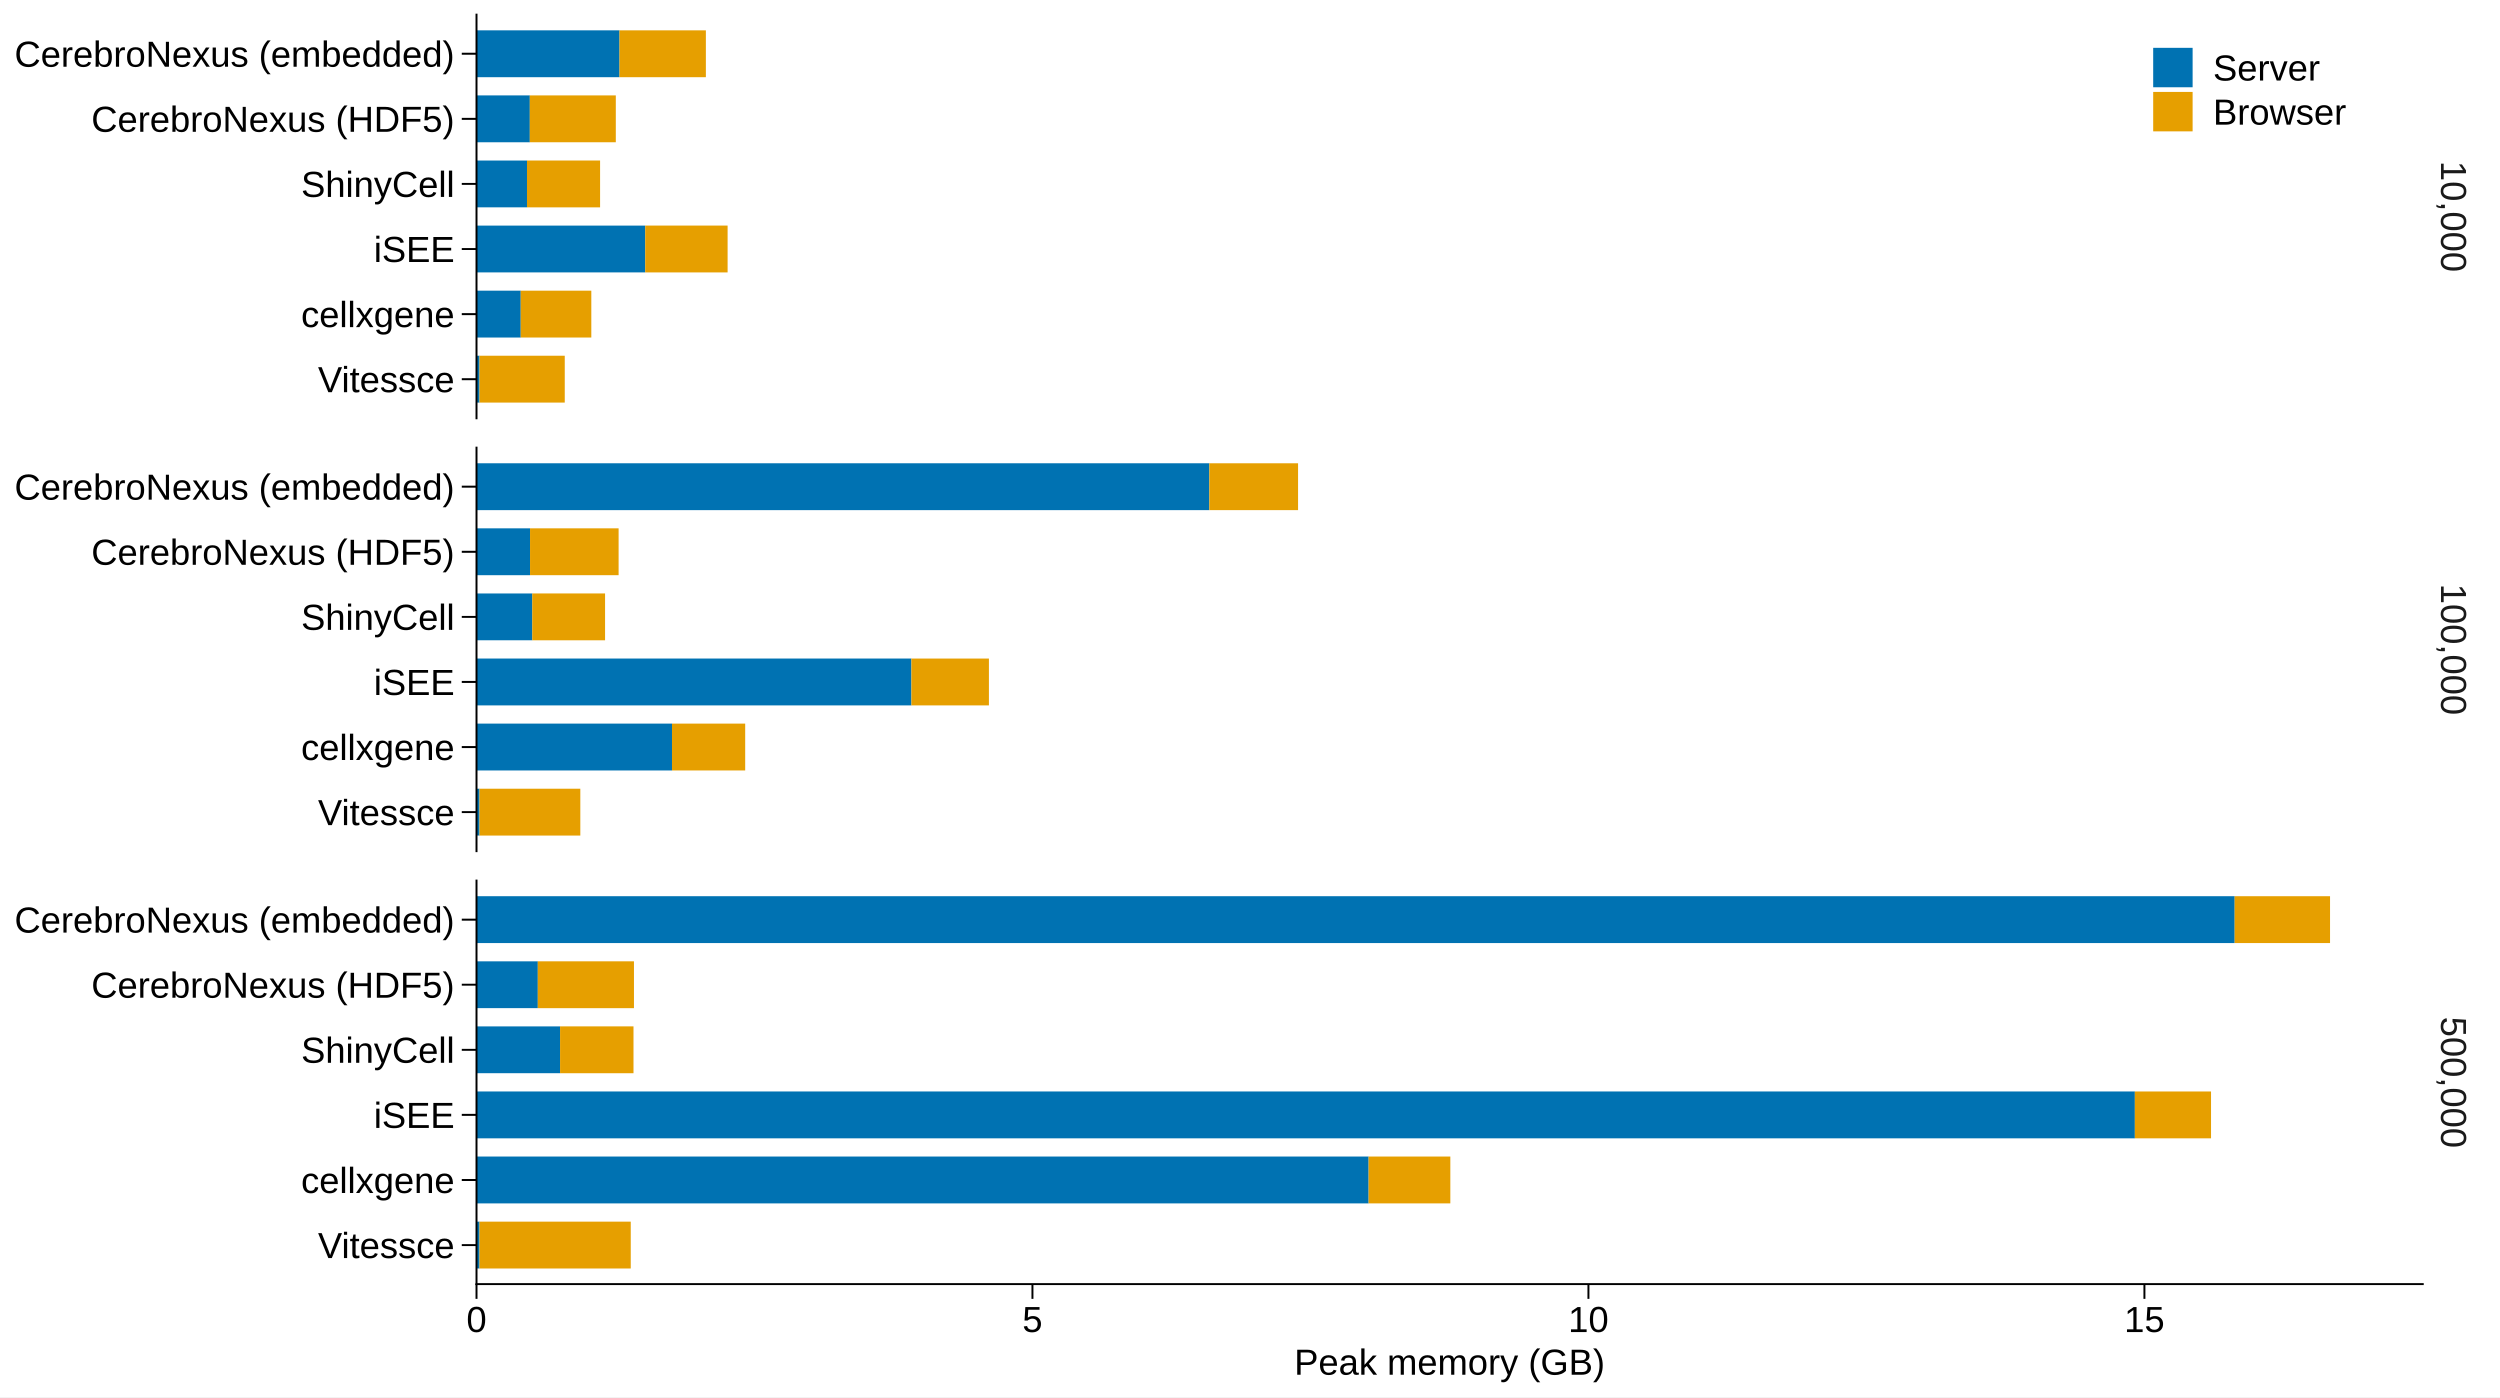
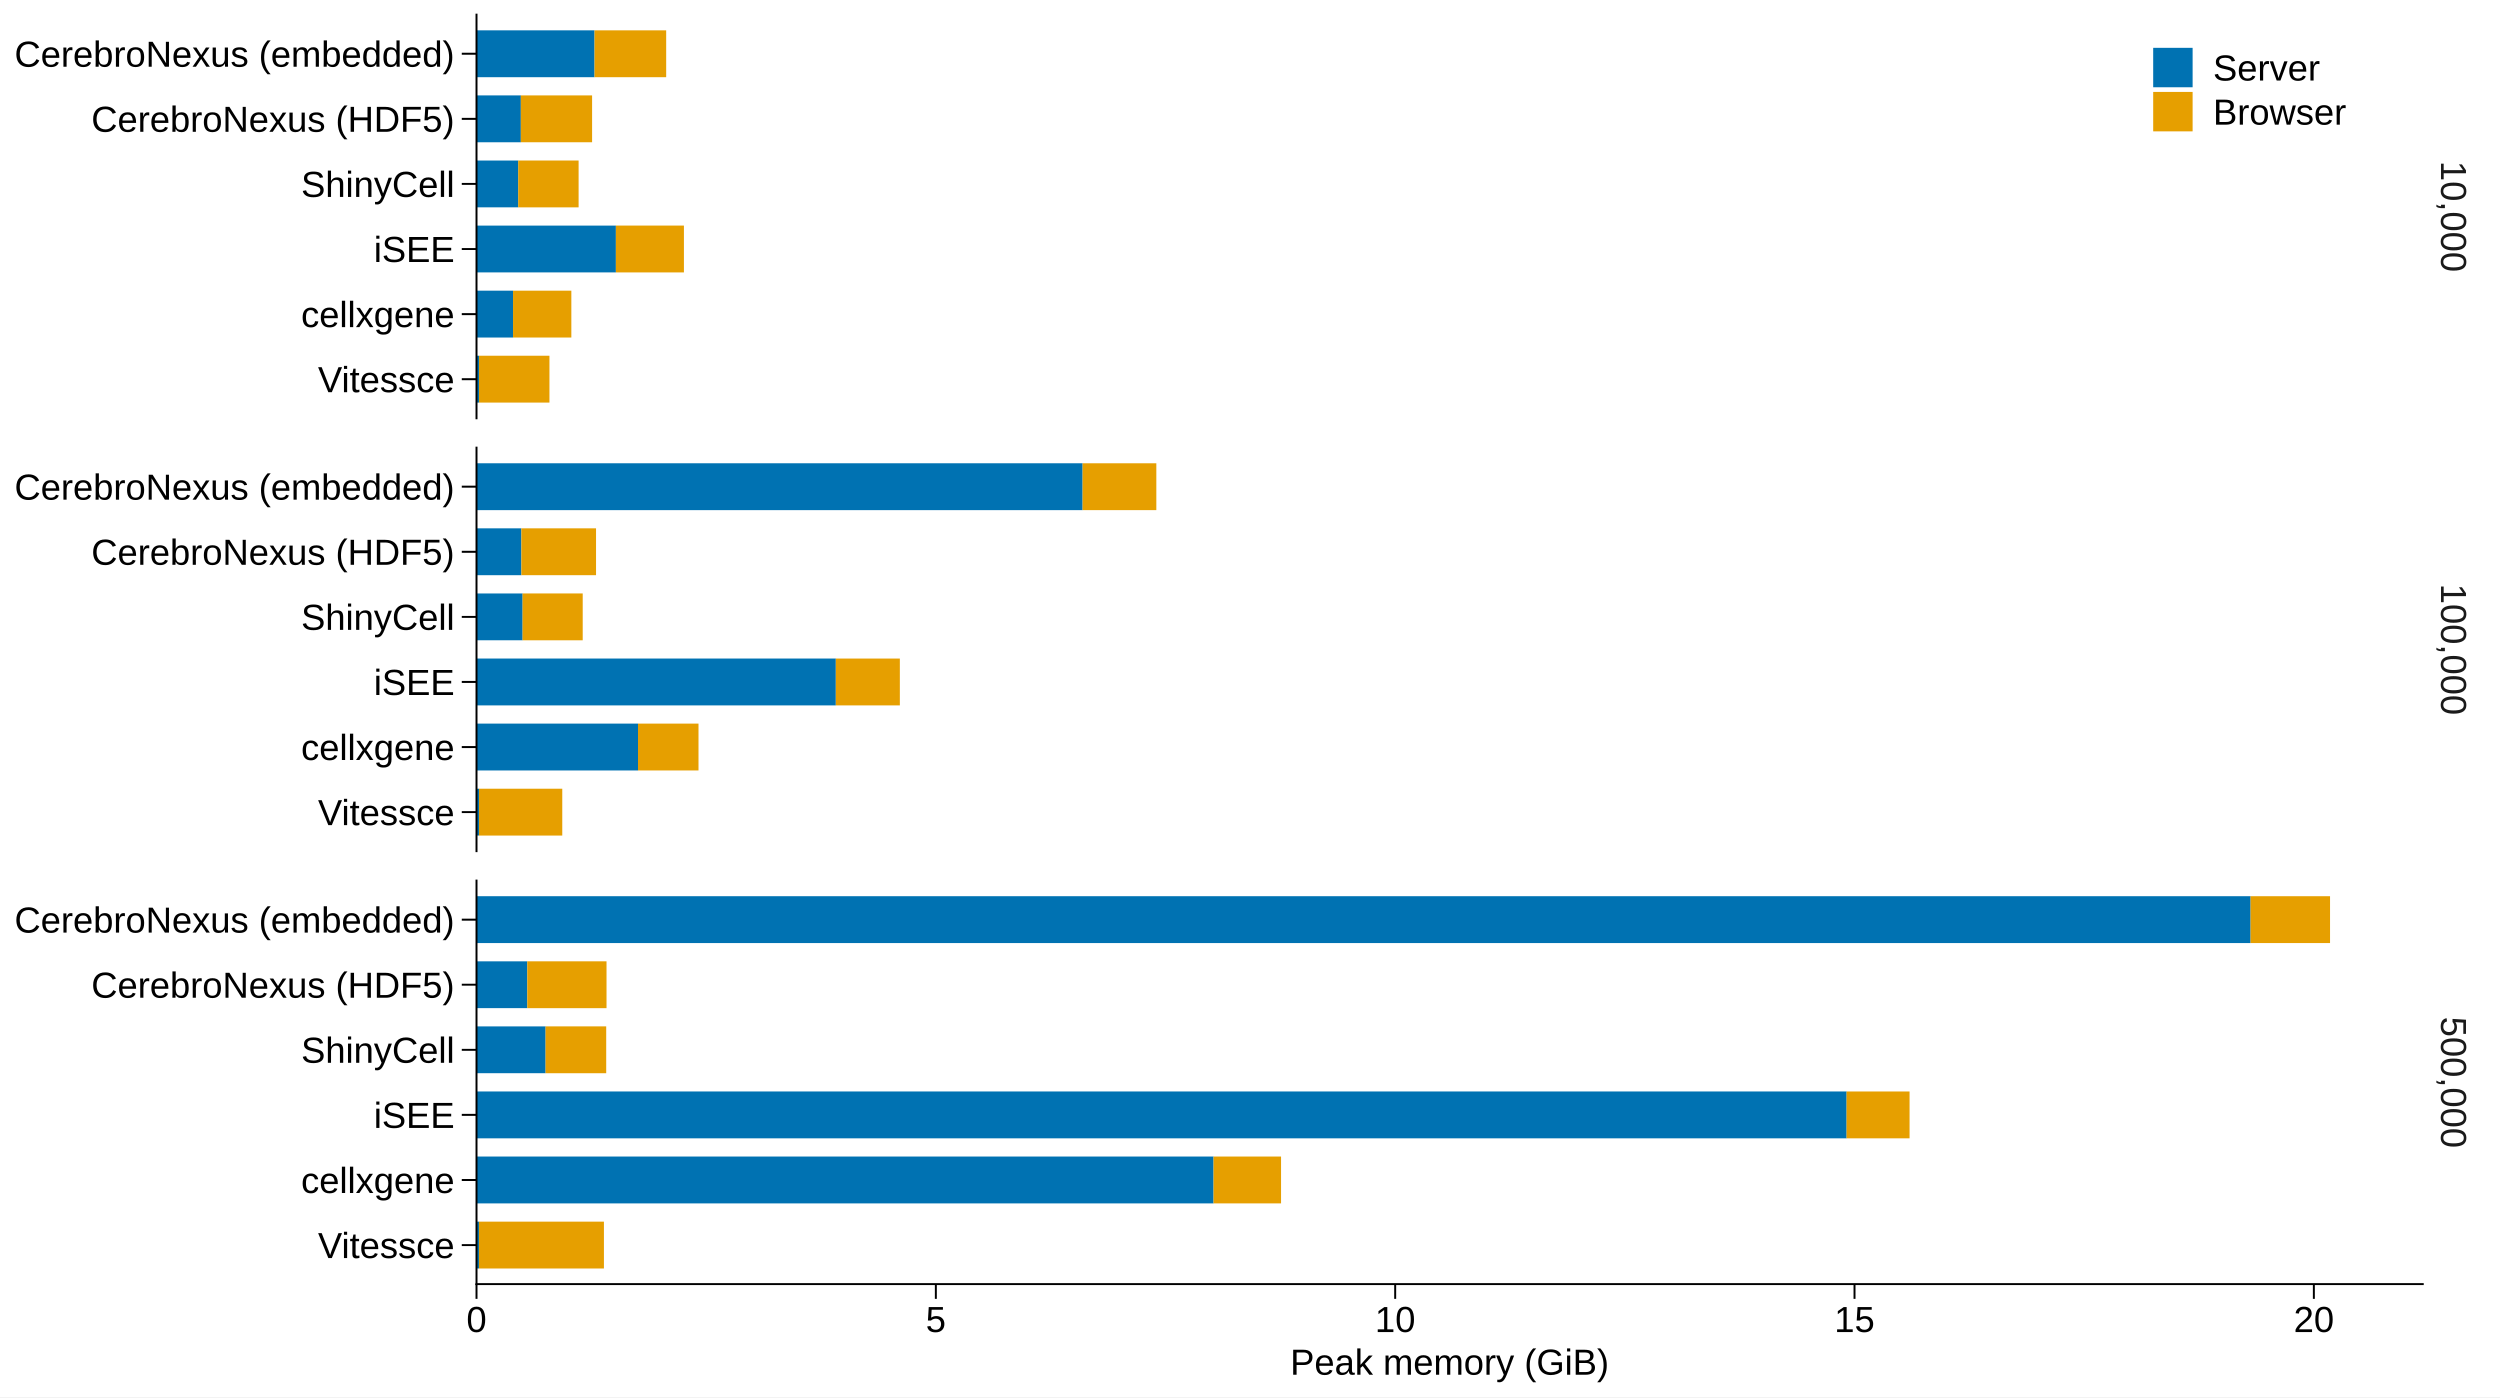
<svg xmlns="http://www.w3.org/2000/svg" width="481.89pt" height="269.29pt" viewBox="0 0 481.89 269.29">
  <g class="svglite">
    <defs>
      <style type="text/css">
    .svglite line, .svglite polyline, .svglite polygon, .svglite path, .svglite rect, .svglite circle {
      fill: none;
      stroke: #000000;
      stroke-linecap: round;
      stroke-linejoin: round;
      stroke-miterlimit: 10.00;
    }
    .svglite text {
      white-space: pre;
    }
    .svglite g.glyphgroup path {
      fill: inherit;
      stroke: none;
    }
  </style>
    </defs>
    <rect width="100%" height="100%" style="stroke: none; fill: #FFFFFF;" />
    <defs>
      <clipPath id="cpMC4wMHw0ODEuODl8MC4wMHwyNjkuMjk=">
        <rect x="0.00" y="0.00" width="481.89" height="269.29" />
      </clipPath>
    </defs>
    <g clip-path="url(#cpMC4wMHw0ODEuODl8MC4wMHwyNjkuMjk=)">
      <rect x="-0" y="0.00" width="481.89" height="269.29" style="stroke-width: 0.68; stroke: #FFFFFF; fill: #FFFFFF;" />
    </g>
    <defs>
      <clipPath id="cpOTEuODV8NDY3LjAwfDIuODN8ODAuNjI=">
        <rect x="91.85" y="2.83" width="375.15" height="77.78" />
      </clipPath>
    </defs>
    <g clip-path="url(#cpOTEuODV8NDY3LjAwfDIuODN8ODAuNjI=)">
      <rect x="91.85" y="2.83" width="375.15" height="77.78" style="stroke-width: 0.68; stroke: none; fill: #FFFFFF;" />
-       <rect x="91.85" y="5.85" width="27.57" height="9.03" style="stroke-width: 0.68; stroke: none; stroke-linecap: butt; stroke-linejoin: miter; fill: #0072B2;" />
-       <rect x="91.85" y="18.39" width="10.28" height="9.03" style="stroke-width: 0.68; stroke: none; stroke-linecap: butt; stroke-linejoin: miter; fill: #0072B2;" />
-       <rect x="91.85" y="30.94" width="9.74" height="9.03" style="stroke-width: 0.68; stroke: none; stroke-linecap: butt; stroke-linejoin: miter; fill: #0072B2;" />
-       <rect x="91.85" y="43.48" width="32.52" height="9.03" style="stroke-width: 0.68; stroke: none; stroke-linecap: butt; stroke-linejoin: miter; fill: #0072B2;" />
-       <rect x="91.85" y="56.03" width="8.53" height="9.03" style="stroke-width: 0.68; stroke: none; stroke-linecap: butt; stroke-linejoin: miter; fill: #0072B2;" />
-       <rect x="91.85" y="68.57" width="0.58" height="9.03" style="stroke-width: 0.68; stroke: none; stroke-linecap: butt; stroke-linejoin: miter; fill: #0072B2;" />
-       <rect x="119.41" y="5.85" width="16.65" height="9.03" style="stroke-width: 0.68; stroke: none; stroke-linecap: butt; stroke-linejoin: miter; fill: #E69F00;" />
-       <rect x="102.12" y="18.39" width="16.58" height="9.03" style="stroke-width: 0.68; stroke: none; stroke-linecap: butt; stroke-linejoin: miter; fill: #E69F00;" />
-       <rect x="101.58" y="30.94" width="14.09" height="9.03" style="stroke-width: 0.68; stroke: none; stroke-linecap: butt; stroke-linejoin: miter; fill: #E69F00;" />
-       <rect x="124.37" y="43.48" width="15.88" height="9.03" style="stroke-width: 0.68; stroke: none; stroke-linecap: butt; stroke-linejoin: miter; fill: #E69F00;" />
-       <rect x="100.37" y="56.03" width="13.61" height="9.03" style="stroke-width: 0.68; stroke: none; stroke-linecap: butt; stroke-linejoin: miter; fill: #E69F00;" />
-       <rect x="92.43" y="68.57" width="16.43" height="9.03" style="stroke-width: 0.68; stroke: none; stroke-linecap: butt; stroke-linejoin: miter; fill: #E69F00;" />
+       <rect x="91.85" y="5.85" width="22.75" height="9.03" style="stroke-width: 0.68; stroke: none; stroke-linecap: butt; stroke-linejoin: miter; fill: #0072B2;" />
+       <rect x="91.85" y="18.39" width="8.55" height="9.03" style="stroke-width: 0.68; stroke: none; stroke-linecap: butt; stroke-linejoin: miter; fill: #0072B2;" />
+       <rect x="91.85" y="30.94" width="8.05" height="9.03" style="stroke-width: 0.68; stroke: none; stroke-linecap: butt; stroke-linejoin: miter; fill: #0072B2;" />
+       <rect x="91.85" y="43.48" width="26.87" height="9.03" style="stroke-width: 0.68; stroke: none; stroke-linecap: butt; stroke-linejoin: miter; fill: #0072B2;" />
+       <rect x="91.85" y="56.03" width="7.05" height="9.03" style="stroke-width: 0.68; stroke: none; stroke-linecap: butt; stroke-linejoin: miter; fill: #0072B2;" />
+       <rect x="91.85" y="68.57" width="0.48" height="9.03" style="stroke-width: 0.68; stroke: none; stroke-linecap: butt; stroke-linejoin: miter; fill: #0072B2;" />
+       <rect x="114.60" y="5.85" width="13.81" height="9.03" style="stroke-width: 0.68; stroke: none; stroke-linecap: butt; stroke-linejoin: miter; fill: #E69F00;" />
+       <rect x="100.39" y="18.39" width="13.74" height="9.03" style="stroke-width: 0.68; stroke: none; stroke-linecap: butt; stroke-linejoin: miter; fill: #E69F00;" />
+       <rect x="99.89" y="30.94" width="11.64" height="9.03" style="stroke-width: 0.68; stroke: none; stroke-linecap: butt; stroke-linejoin: miter; fill: #E69F00;" />
+       <rect x="118.71" y="43.48" width="13.12" height="9.03" style="stroke-width: 0.68; stroke: none; stroke-linecap: butt; stroke-linejoin: miter; fill: #E69F00;" />
+       <rect x="98.89" y="56.03" width="11.24" height="9.03" style="stroke-width: 0.68; stroke: none; stroke-linecap: butt; stroke-linejoin: miter; fill: #E69F00;" />
+       <rect x="92.33" y="68.57" width="13.58" height="9.03" style="stroke-width: 0.68; stroke: none; stroke-linecap: butt; stroke-linejoin: miter; fill: #E69F00;" />
    </g>
    <g clip-path="url(#cpMC4wMHw0ODEuODl8MC4wMHwyNjkuMjk=)">
</g>
    <defs>
      <clipPath id="cpOTEuODV8NDY3LjAwfDg2LjI5fDE2NC4wNw==">
        <rect x="91.85" y="86.29" width="375.15" height="77.78" />
      </clipPath>
    </defs>
    <g clip-path="url(#cpOTEuODV8NDY3LjAwfDg2LjI5fDE2NC4wNw==)">
      <rect x="91.85" y="86.29" width="375.15" height="77.78" style="stroke-width: 0.68; stroke: none; fill: #FFFFFF;" />
-       <rect x="91.85" y="89.30" width="141.26" height="9.03" style="stroke-width: 0.68; stroke: none; stroke-linecap: butt; stroke-linejoin: miter; fill: #0072B2;" />
-       <rect x="91.85" y="101.84" width="10.33" height="9.03" style="stroke-width: 0.68; stroke: none; stroke-linecap: butt; stroke-linejoin: miter; fill: #0072B2;" />
-       <rect x="91.85" y="114.39" width="10.76" height="9.03" style="stroke-width: 0.68; stroke: none; stroke-linecap: butt; stroke-linejoin: miter; fill: #0072B2;" />
-       <rect x="91.85" y="126.94" width="83.83" height="9.03" style="stroke-width: 0.68; stroke: none; stroke-linecap: butt; stroke-linejoin: miter; fill: #0072B2;" />
-       <rect x="91.85" y="139.48" width="37.69" height="9.03" style="stroke-width: 0.68; stroke: none; stroke-linecap: butt; stroke-linejoin: miter; fill: #0072B2;" />
-       <rect x="91.85" y="152.03" width="0.58" height="9.03" style="stroke-width: 0.68; stroke: none; stroke-linecap: butt; stroke-linejoin: miter; fill: #0072B2;" />
-       <rect x="233.11" y="89.30" width="17.10" height="9.03" style="stroke-width: 0.68; stroke: none; stroke-linecap: butt; stroke-linejoin: miter; fill: #E69F00;" />
-       <rect x="102.17" y="101.84" width="17.07" height="9.03" style="stroke-width: 0.68; stroke: none; stroke-linecap: butt; stroke-linejoin: miter; fill: #E69F00;" />
-       <rect x="102.60" y="114.39" width="14.03" height="9.03" style="stroke-width: 0.68; stroke: none; stroke-linecap: butt; stroke-linejoin: miter; fill: #E69F00;" />
-       <rect x="175.68" y="126.94" width="14.94" height="9.03" style="stroke-width: 0.68; stroke: none; stroke-linecap: butt; stroke-linejoin: miter; fill: #E69F00;" />
-       <rect x="129.53" y="139.48" width="14.11" height="9.03" style="stroke-width: 0.68; stroke: none; stroke-linecap: butt; stroke-linejoin: miter; fill: #E69F00;" />
-       <rect x="92.43" y="152.03" width="19.43" height="9.03" style="stroke-width: 0.68; stroke: none; stroke-linecap: butt; stroke-linejoin: miter; fill: #E69F00;" />
+       <rect x="91.85" y="89.30" width="116.83" height="9.03" style="stroke-width: 0.68; stroke: none; stroke-linecap: butt; stroke-linejoin: miter; fill: #0072B2;" />
+       <rect x="91.85" y="101.84" width="8.65" height="9.03" style="stroke-width: 0.68; stroke: none; stroke-linecap: butt; stroke-linejoin: miter; fill: #0072B2;" />
+       <rect x="91.85" y="114.39" width="8.89" height="9.03" style="stroke-width: 0.68; stroke: none; stroke-linecap: butt; stroke-linejoin: miter; fill: #0072B2;" />
+       <rect x="91.85" y="126.94" width="69.26" height="9.03" style="stroke-width: 0.68; stroke: none; stroke-linecap: butt; stroke-linejoin: miter; fill: #0072B2;" />
+       <rect x="91.85" y="139.48" width="31.14" height="9.03" style="stroke-width: 0.68; stroke: none; stroke-linecap: butt; stroke-linejoin: miter; fill: #0072B2;" />
+       <rect x="91.85" y="152.03" width="0.48" height="9.03" style="stroke-width: 0.68; stroke: none; stroke-linecap: butt; stroke-linejoin: miter; fill: #0072B2;" />
+       <rect x="208.68" y="89.30" width="14.21" height="9.03" style="stroke-width: 0.68; stroke: none; stroke-linecap: butt; stroke-linejoin: miter; fill: #E69F00;" />
+       <rect x="100.50" y="101.84" width="14.39" height="9.03" style="stroke-width: 0.68; stroke: none; stroke-linecap: butt; stroke-linejoin: miter; fill: #E69F00;" />
+       <rect x="100.73" y="114.39" width="11.59" height="9.03" style="stroke-width: 0.68; stroke: none; stroke-linecap: butt; stroke-linejoin: miter; fill: #E69F00;" />
+       <rect x="161.11" y="126.94" width="12.34" height="9.03" style="stroke-width: 0.68; stroke: none; stroke-linecap: butt; stroke-linejoin: miter; fill: #E69F00;" />
+       <rect x="122.98" y="139.48" width="11.66" height="9.03" style="stroke-width: 0.68; stroke: none; stroke-linecap: butt; stroke-linejoin: miter; fill: #E69F00;" />
+       <rect x="92.33" y="152.03" width="16.05" height="9.03" style="stroke-width: 0.68; stroke: none; stroke-linecap: butt; stroke-linejoin: miter; fill: #E69F00;" />
    </g>
    <g clip-path="url(#cpMC4wMHw0ODEuODl8MC4wMHwyNjkuMjk=)">
</g>
    <defs>
      <clipPath id="cpOTEuODV8NDY3LjAwfDE2OS43NHwyNDcuNTI=">
        <rect x="91.85" y="169.74" width="375.15" height="77.78" />
      </clipPath>
    </defs>
    <g clip-path="url(#cpOTEuODV8NDY3LjAwfDE2OS43NHwyNDcuNTI=)">
      <rect x="91.85" y="169.74" width="375.15" height="77.78" style="stroke-width: 0.68; stroke: none; fill: #FFFFFF;" />
-       <rect x="91.85" y="172.75" width="338.90" height="9.03" style="stroke-width: 0.68; stroke: none; stroke-linecap: butt; stroke-linejoin: miter; fill: #0072B2;" />
-       <rect x="91.85" y="185.30" width="11.82" height="9.03" style="stroke-width: 0.68; stroke: none; stroke-linecap: butt; stroke-linejoin: miter; fill: #0072B2;" />
-       <rect x="91.85" y="197.84" width="16.12" height="9.03" style="stroke-width: 0.68; stroke: none; stroke-linecap: butt; stroke-linejoin: miter; fill: #0072B2;" />
-       <rect x="91.85" y="210.39" width="319.66" height="9.03" style="stroke-width: 0.68; stroke: none; stroke-linecap: butt; stroke-linejoin: miter; fill: #0072B2;" />
-       <rect x="91.85" y="222.93" width="171.96" height="9.03" style="stroke-width: 0.68; stroke: none; stroke-linecap: butt; stroke-linejoin: miter; fill: #0072B2;" />
-       <rect x="91.85" y="235.48" width="0.58" height="9.03" style="stroke-width: 0.68; stroke: none; stroke-linecap: butt; stroke-linejoin: miter; fill: #0072B2;" />
-       <rect x="430.74" y="172.75" width="18.39" height="9.03" style="stroke-width: 0.68; stroke: none; stroke-linecap: butt; stroke-linejoin: miter; fill: #E69F00;" />
-       <rect x="103.66" y="185.30" width="18.54" height="9.03" style="stroke-width: 0.68; stroke: none; stroke-linecap: butt; stroke-linejoin: miter; fill: #E69F00;" />
-       <rect x="107.96" y="197.84" width="14.15" height="9.03" style="stroke-width: 0.68; stroke: none; stroke-linecap: butt; stroke-linejoin: miter; fill: #E69F00;" />
-       <rect x="411.50" y="210.39" width="14.69" height="9.03" style="stroke-width: 0.68; stroke: none; stroke-linecap: butt; stroke-linejoin: miter; fill: #E69F00;" />
-       <rect x="263.81" y="222.93" width="15.75" height="9.03" style="stroke-width: 0.68; stroke: none; stroke-linecap: butt; stroke-linejoin: miter; fill: #E69F00;" />
-       <rect x="92.43" y="235.48" width="29.15" height="9.03" style="stroke-width: 0.68; stroke: none; stroke-linecap: butt; stroke-linejoin: miter; fill: #E69F00;" />
+       <rect x="91.85" y="172.75" width="341.97" height="9.03" style="stroke-width: 0.68; stroke: none; stroke-linecap: butt; stroke-linejoin: miter; fill: #0072B2;" />
+       <rect x="91.85" y="185.30" width="9.79" height="9.03" style="stroke-width: 0.68; stroke: none; stroke-linecap: butt; stroke-linejoin: miter; fill: #0072B2;" />
+       <rect x="91.85" y="197.84" width="13.32" height="9.03" style="stroke-width: 0.68; stroke: none; stroke-linecap: butt; stroke-linejoin: miter; fill: #0072B2;" />
+       <rect x="91.85" y="210.39" width="264.10" height="9.03" style="stroke-width: 0.68; stroke: none; stroke-linecap: butt; stroke-linejoin: miter; fill: #0072B2;" />
+       <rect x="91.85" y="222.93" width="142.07" height="9.03" style="stroke-width: 0.68; stroke: none; stroke-linecap: butt; stroke-linejoin: miter; fill: #0072B2;" />
+       <rect x="91.85" y="235.48" width="0.48" height="9.03" style="stroke-width: 0.68; stroke: none; stroke-linecap: butt; stroke-linejoin: miter; fill: #0072B2;" />
+       <rect x="433.81" y="172.75" width="15.32" height="9.03" style="stroke-width: 0.68; stroke: none; stroke-linecap: butt; stroke-linejoin: miter; fill: #E69F00;" />
+       <rect x="101.64" y="185.30" width="15.27" height="9.03" style="stroke-width: 0.68; stroke: none; stroke-linecap: butt; stroke-linejoin: miter; fill: #E69F00;" />
+       <rect x="105.16" y="197.84" width="11.69" height="9.03" style="stroke-width: 0.68; stroke: none; stroke-linecap: butt; stroke-linejoin: miter; fill: #E69F00;" />
+       <rect x="355.94" y="210.39" width="12.14" height="9.03" style="stroke-width: 0.68; stroke: none; stroke-linecap: butt; stroke-linejoin: miter; fill: #E69F00;" />
+       <rect x="233.92" y="222.93" width="13.01" height="9.03" style="stroke-width: 0.68; stroke: none; stroke-linecap: butt; stroke-linejoin: miter; fill: #E69F00;" />
+       <rect x="92.32" y="235.48" width="24.09" height="9.03" style="stroke-width: 0.68; stroke: none; stroke-linecap: butt; stroke-linejoin: miter; fill: #E69F00;" />
    </g>
    <g clip-path="url(#cpMC4wMHw0ODEuODl8MC4wMHwyNjkuMjk=)">
</g>
    <defs>
      <clipPath id="cpNDY3LjAwfDQ3OS4wNnwyLjgzfDgwLjYy">
        <rect x="467.00" y="2.83" width="12.06" height="77.78" />
      </clipPath>
    </defs>
    <g clip-path="url(#cpNDY3LjAwfDQ3OS4wNnwyLjgzfDgwLjYy)">
      <text transform="translate(470.52,41.73) rotate(-270)" text-anchor="middle" style="font-size: 7.00px;fill: #1A1A1A; font-family: &quot;Arial&quot;;" textLength="21.39px" lengthAdjust="spacingAndGlyphs">10,000</text>
    </g>
    <g clip-path="url(#cpMC4wMHw0ODEuODl8MC4wMHwyNjkuMjk=)">
</g>
    <defs>
      <clipPath id="cpNDY3LjAwfDQ3OS4wNnw4Ni4yOXwxNjQuMDc=">
        <rect x="467.00" y="86.29" width="12.06" height="77.78" />
      </clipPath>
    </defs>
    <g clip-path="url(#cpNDY3LjAwfDQ3OS4wNnw4Ni4yOXwxNjQuMDc=)">
      <text transform="translate(470.52,125.18) rotate(-270)" text-anchor="middle" style="font-size: 7.00px;fill: #1A1A1A; font-family: &quot;Arial&quot;;" textLength="25.28px" lengthAdjust="spacingAndGlyphs">100,000</text>
    </g>
    <g clip-path="url(#cpMC4wMHw0ODEuODl8MC4wMHwyNjkuMjk=)">
</g>
    <defs>
      <clipPath id="cpNDY3LjAwfDQ3OS4wNnwxNjkuNzR8MjQ3LjUy">
        <rect x="467.00" y="169.74" width="12.06" height="77.78" />
      </clipPath>
    </defs>
    <g clip-path="url(#cpNDY3LjAwfDQ3OS4wNnwxNjkuNzR8MjQ3LjUy)">
      <text transform="translate(470.52,208.63) rotate(-270)" text-anchor="middle" style="font-size: 7.00px;fill: #1A1A1A; font-family: &quot;Arial&quot;;" textLength="25.28px" lengthAdjust="spacingAndGlyphs">500,000</text>
    </g>
    <g clip-path="url(#cpMC4wMHw0ODEuODl8MC4wMHwyNjkuMjk=)">
      <polyline points="91.85,247.52 467.00,247.52 " style="stroke-width: 0.38; stroke-linecap: square;" />
      <polyline points="91.85,250.36 91.85,247.52 " style="stroke-width: 0.38; stroke-linecap: butt;" />
-       <polyline points="199.01,250.36 199.01,247.52 " style="stroke-width: 0.38; stroke-linecap: butt;" />
-       <polyline points="306.18,250.36 306.18,247.52 " style="stroke-width: 0.38; stroke-linecap: butt;" />
-       <polyline points="413.35,250.36 413.35,247.52 " style="stroke-width: 0.38; stroke-linecap: butt;" />
+       <polyline points="180.39,250.36 180.39,247.52 " style="stroke-width: 0.38; stroke-linecap: butt;" />
+       <polyline points="268.93,250.36 268.93,247.52 " style="stroke-width: 0.38; stroke-linecap: butt;" />
+       <polyline points="357.47,250.36 357.47,247.52 " style="stroke-width: 0.38; stroke-linecap: butt;" />
+       <polyline points="446.01,250.36 446.01,247.52 " style="stroke-width: 0.38; stroke-linecap: butt;" />
      <text x="91.85" y="256.76" text-anchor="middle" style="font-size: 7.00px; font-family: &quot;Arial&quot;;" textLength="3.89px" lengthAdjust="spacingAndGlyphs">0</text>
-       <text x="199.01" y="256.76" text-anchor="middle" style="font-size: 7.00px; font-family: &quot;Arial&quot;;" textLength="3.89px" lengthAdjust="spacingAndGlyphs">5</text>
-       <text x="306.18" y="256.76" text-anchor="middle" style="font-size: 7.00px; font-family: &quot;Arial&quot;;" textLength="7.78px" lengthAdjust="spacingAndGlyphs">10</text>
-       <text x="413.35" y="256.76" text-anchor="middle" style="font-size: 7.00px; font-family: &quot;Arial&quot;;" textLength="7.78px" lengthAdjust="spacingAndGlyphs">15</text>
+       <text x="180.39" y="256.76" text-anchor="middle" style="font-size: 7.00px; font-family: &quot;Arial&quot;;" textLength="3.89px" lengthAdjust="spacingAndGlyphs">5</text>
+       <text x="268.93" y="256.76" text-anchor="middle" style="font-size: 7.00px; font-family: &quot;Arial&quot;;" textLength="7.78px" lengthAdjust="spacingAndGlyphs">10</text>
+       <text x="357.47" y="256.76" text-anchor="middle" style="font-size: 7.00px; font-family: &quot;Arial&quot;;" textLength="7.78px" lengthAdjust="spacingAndGlyphs">15</text>
+       <text x="446.01" y="256.76" text-anchor="middle" style="font-size: 7.00px; font-family: &quot;Arial&quot;;" textLength="7.78px" lengthAdjust="spacingAndGlyphs">20</text>
      <polyline points="91.85,80.62 91.85,2.83 " style="stroke-width: 0.38; stroke-linecap: square;" />
      <text x="87.62" y="75.60" text-anchor="end" style="font-size: 7.00px; font-family: &quot;Arial&quot;;" textLength="26.33px" lengthAdjust="spacingAndGlyphs">Vitessce</text>
      <text x="87.62" y="63.05" text-anchor="end" style="font-size: 7.00px; font-family: &quot;Arial&quot;;" textLength="29.58px" lengthAdjust="spacingAndGlyphs">cellxgene</text>
      <text x="87.62" y="50.50" text-anchor="end" style="font-size: 7.00px; font-family: &quot;Arial&quot;;" textLength="15.58px" lengthAdjust="spacingAndGlyphs">iSEE</text>
      <text x="87.62" y="37.96" text-anchor="end" style="font-size: 7.00px; font-family: &quot;Arial&quot;;" textLength="29.59px" lengthAdjust="spacingAndGlyphs">ShinyCell</text>
      <text x="87.62" y="25.41" text-anchor="end" style="font-size: 7.00px; font-family: &quot;Arial&quot;;" textLength="70.02px" lengthAdjust="spacingAndGlyphs">CerebroNexus (HDF5)</text>
      <text x="87.62" y="12.87" text-anchor="end" style="font-size: 7.00px; font-family: &quot;Arial&quot;;" textLength="84.78px" lengthAdjust="spacingAndGlyphs">CerebroNexus (embedded)</text>
      <polyline points="89.01,73.09 91.85,73.09 " style="stroke-width: 0.38; stroke-linecap: butt;" />
      <polyline points="89.01,60.55 91.85,60.55 " style="stroke-width: 0.38; stroke-linecap: butt;" />
      <polyline points="89.01,48.00 91.85,48.00 " style="stroke-width: 0.38; stroke-linecap: butt;" />
      <polyline points="89.01,35.45 91.85,35.45 " style="stroke-width: 0.38; stroke-linecap: butt;" />
      <polyline points="89.01,22.91 91.85,22.91 " style="stroke-width: 0.38; stroke-linecap: butt;" />
      <polyline points="89.01,10.36 91.85,10.36 " style="stroke-width: 0.38; stroke-linecap: butt;" />
      <polyline points="91.85,164.07 91.85,86.29 " style="stroke-width: 0.38; stroke-linecap: square;" />
      <text x="87.62" y="159.05" text-anchor="end" style="font-size: 7.00px; font-family: &quot;Arial&quot;;" textLength="26.33px" lengthAdjust="spacingAndGlyphs">Vitessce</text>
      <text x="87.62" y="146.50" text-anchor="end" style="font-size: 7.00px; font-family: &quot;Arial&quot;;" textLength="29.58px" lengthAdjust="spacingAndGlyphs">cellxgene</text>
      <text x="87.62" y="133.96" text-anchor="end" style="font-size: 7.00px; font-family: &quot;Arial&quot;;" textLength="15.58px" lengthAdjust="spacingAndGlyphs">iSEE</text>
      <text x="87.62" y="121.41" text-anchor="end" style="font-size: 7.00px; font-family: &quot;Arial&quot;;" textLength="29.59px" lengthAdjust="spacingAndGlyphs">ShinyCell</text>
      <text x="87.62" y="108.87" text-anchor="end" style="font-size: 7.00px; font-family: &quot;Arial&quot;;" textLength="70.02px" lengthAdjust="spacingAndGlyphs">CerebroNexus (HDF5)</text>
      <text x="87.62" y="96.32" text-anchor="end" style="font-size: 7.00px; font-family: &quot;Arial&quot;;" textLength="84.78px" lengthAdjust="spacingAndGlyphs">CerebroNexus (embedded)</text>
      <polyline points="89.01,156.54 91.85,156.54 " style="stroke-width: 0.38; stroke-linecap: butt;" />
      <polyline points="89.01,144.00 91.85,144.00 " style="stroke-width: 0.38; stroke-linecap: butt;" />
      <polyline points="89.01,131.45 91.85,131.45 " style="stroke-width: 0.38; stroke-linecap: butt;" />
      <polyline points="89.01,118.91 91.85,118.91 " style="stroke-width: 0.38; stroke-linecap: butt;" />
      <polyline points="89.01,106.36 91.85,106.36 " style="stroke-width: 0.38; stroke-linecap: butt;" />
      <polyline points="89.01,93.81 91.85,93.81 " style="stroke-width: 0.38; stroke-linecap: butt;" />
      <polyline points="91.85,247.52 91.85,169.74 " style="stroke-width: 0.38; stroke-linecap: square;" />
      <text x="87.62" y="242.50" text-anchor="end" style="font-size: 7.00px; font-family: &quot;Arial&quot;;" textLength="26.33px" lengthAdjust="spacingAndGlyphs">Vitessce</text>
      <text x="87.62" y="229.96" text-anchor="end" style="font-size: 7.00px; font-family: &quot;Arial&quot;;" textLength="29.58px" lengthAdjust="spacingAndGlyphs">cellxgene</text>
      <text x="87.62" y="217.41" text-anchor="end" style="font-size: 7.00px; font-family: &quot;Arial&quot;;" textLength="15.58px" lengthAdjust="spacingAndGlyphs">iSEE</text>
      <text x="87.62" y="204.86" text-anchor="end" style="font-size: 7.00px; font-family: &quot;Arial&quot;;" textLength="29.59px" lengthAdjust="spacingAndGlyphs">ShinyCell</text>
      <text x="87.62" y="192.32" text-anchor="end" style="font-size: 7.00px; font-family: &quot;Arial&quot;;" textLength="70.02px" lengthAdjust="spacingAndGlyphs">CerebroNexus (HDF5)</text>
      <text x="87.62" y="179.77" text-anchor="end" style="font-size: 7.00px; font-family: &quot;Arial&quot;;" textLength="84.78px" lengthAdjust="spacingAndGlyphs">CerebroNexus (embedded)</text>
      <polyline points="89.01,240.00 91.85,240.00 " style="stroke-width: 0.38; stroke-linecap: butt;" />
      <polyline points="89.01,227.45 91.85,227.45 " style="stroke-width: 0.38; stroke-linecap: butt;" />
      <polyline points="89.01,214.90 91.85,214.90 " style="stroke-width: 0.38; stroke-linecap: butt;" />
      <polyline points="89.01,202.36 91.85,202.36 " style="stroke-width: 0.38; stroke-linecap: butt;" />
      <polyline points="89.01,189.81 91.85,189.81 " style="stroke-width: 0.38; stroke-linecap: butt;" />
      <polyline points="89.01,177.27 91.85,177.27 " style="stroke-width: 0.38; stroke-linecap: butt;" />
-       <text x="279.42" y="264.99" text-anchor="middle" style="font-size: 7.00px; font-family: &quot;Arial&quot;;" textLength="59.86px" lengthAdjust="spacingAndGlyphs">Peak memory (GB)</text>
+       <text x="279.42" y="264.99" text-anchor="middle" style="font-size: 7.00px; font-family: &quot;Arial&quot;;" textLength="61.42px" lengthAdjust="spacingAndGlyphs">Peak memory (GiB)</text>
      <rect x="414.59" y="8.77" width="8.50" height="8.50" style="stroke-width: 0.68; stroke: none; fill: #FFFFFF;" />
      <rect x="415.04" y="9.22" width="7.60" height="7.60" style="stroke-width: 0.68; stroke: none; stroke-linecap: butt; stroke-linejoin: miter; fill: #0072B2;" />
      <rect x="414.59" y="17.27" width="8.50" height="8.50" style="stroke-width: 0.68; stroke: none; fill: #FFFFFF;" />
      <rect x="415.04" y="17.72" width="7.60" height="7.60" style="stroke-width: 0.68; stroke: none; stroke-linecap: butt; stroke-linejoin: miter; fill: #E69F00;" />
      <text x="426.58" y="15.53" style="font-size: 7.00px; font-family: &quot;Arial&quot;;" textLength="20.61px" lengthAdjust="spacingAndGlyphs">Server</text>
      <text x="426.58" y="24.03" style="font-size: 7.00px; font-family: &quot;Arial&quot;;" textLength="25.67px" lengthAdjust="spacingAndGlyphs">Browser</text>
    </g>
  </g>
</svg>
